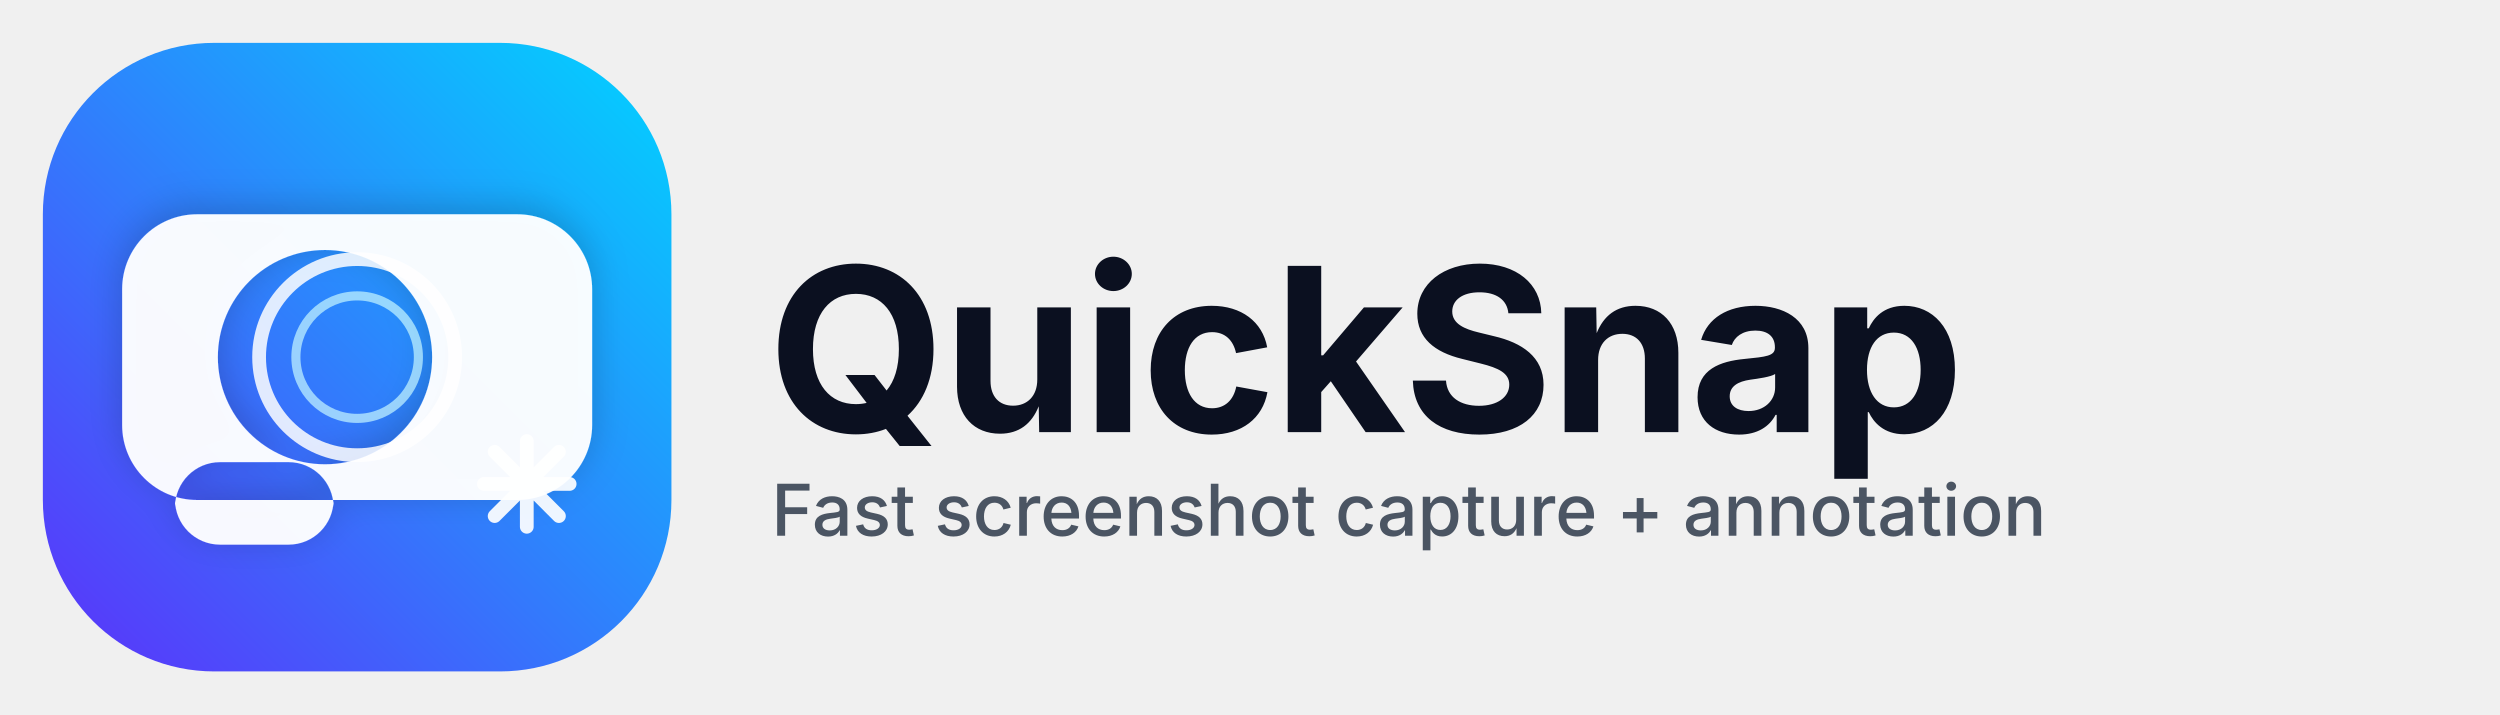
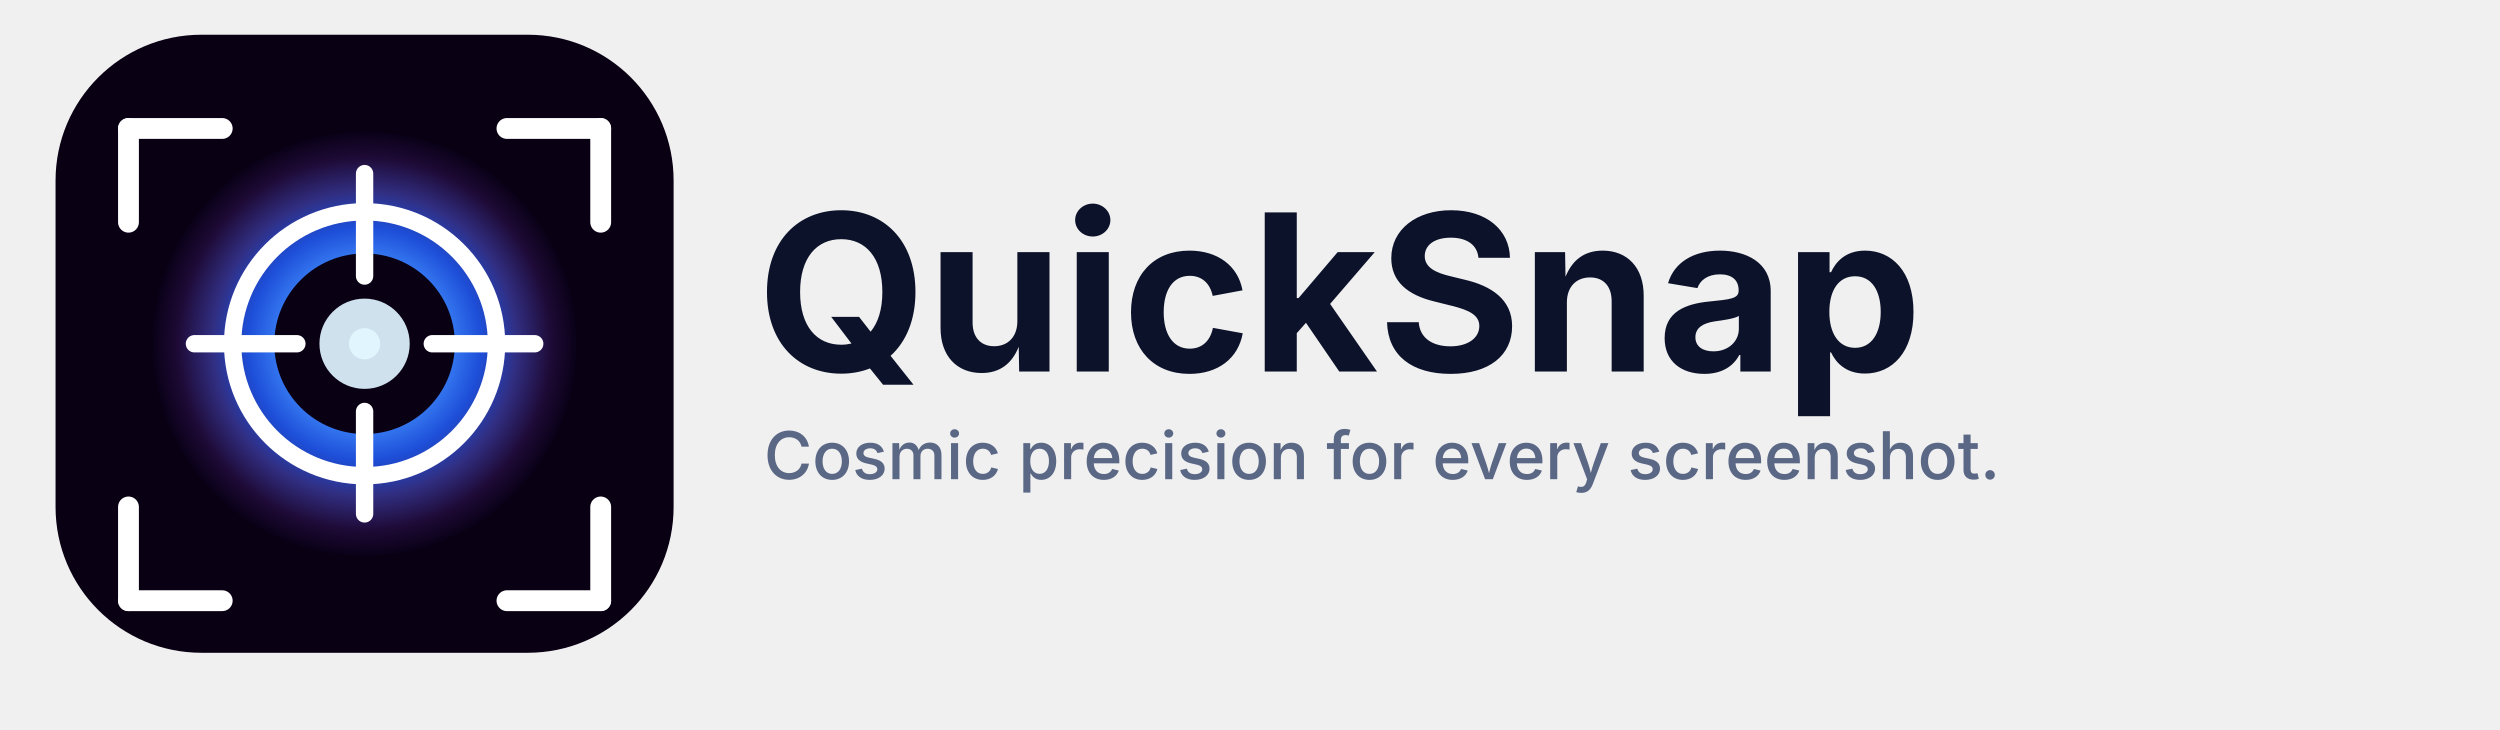
- <svg xmlns="http://www.w3.org/2000/svg" width="1400" height="400" viewBox="0 0 1400 400" fill="none">
+ <svg xmlns="http://www.w3.org/2000/svg" width="1440" height="420" viewBox="0 0 1440 420" fill="none">
+   <rect x="32" y="20" width="356" height="356" rx="84" fill="#090013" />
+   <circle cx="210" cy="198" r="122" fill="url(#portal)" />
+   <circle cx="210" cy="198" r="52" fill="#090013" />
+   <circle cx="210" cy="198" r="9" fill="#FFFFFF" />
+   <circle cx="210" cy="198" r="26" fill="#DFF4FF" fill-opacity="0.92" />
+   <circle cx="210" cy="198" r="76" stroke="#FFFFFF" stroke-width="10" />
+   <path d="M112 198H171" stroke="#FFFFFF" stroke-width="10" stroke-linecap="round" />
+   <path d="M249 198H308" stroke="#FFFFFF" stroke-width="10" stroke-linecap="round" />
+   <path d="M210 100V159" stroke="#FFFFFF" stroke-width="10" stroke-linecap="round" />
+   <path d="M210 237V296" stroke="#FFFFFF" stroke-width="10" stroke-linecap="round" />
+   <path d="M74 74H128" stroke="#FFFFFF" stroke-width="12" stroke-linecap="round" />
+   <path d="M74 74V128" stroke="#FFFFFF" stroke-width="12" stroke-linecap="round" />
+   <path d="M346 74H292" stroke="#FFFFFF" stroke-width="12" stroke-linecap="round" />
+   <path d="M346 74V128" stroke="#FFFFFF" stroke-width="12" stroke-linecap="round" />
+   <path d="M74 346H128" stroke="#FFFFFF" stroke-width="12" stroke-linecap="round" />
+   <path d="M74 346V292" stroke="#FFFFFF" stroke-width="12" stroke-linecap="round" />
+   <path d="M346 346H292" stroke="#FFFFFF" stroke-width="12" stroke-linecap="round" />
+   <path d="M346 346V292" stroke="#FFFFFF" stroke-width="12" stroke-linecap="round" />
+   <text x="436" y="214" font-size="126" font-weight="700" font-family="SF Pro Display, Inter, Arial, sans-serif" fill="#0C122A">QuickSnap</text>
+   <text x="440" y="276" font-size="38" font-weight="500" font-family="SF Pro Text, Inter, Arial, sans-serif" fill="#5A6785">Cosmic precision for every screenshot.</text>
  <defs>
-     <linearGradient id="bg" x1="24" y1="376" x2="376" y2="24" gradientUnits="userSpaceOnUse">
-       <stop offset="0" stop-color="#5C31FA" />
-       <stop offset="1" stop-color="#00D4FF" />
-     </linearGradient>
-     <filter id="shadow" x="-20%" y="-20%" width="140%" height="140%">
-       <feDropShadow dx="0" dy="-4" stdDeviation="10" flood-color="#000000" flood-opacity="0.20" />
-     </filter>
+     <radialGradient id="portal" cx="0" cy="0" r="1" gradientUnits="userSpaceOnUse" gradientTransform="translate(210 198) rotate(90) scale(122)">
+       <stop offset="0" stop-color="#FFFFFF" />
+       <stop offset="0.08" stop-color="#E0F2FE" />
+       <stop offset="0.20" stop-color="#7DD3FC" />
+       <stop offset="0.38" stop-color="#3B82F6" />
+       <stop offset="0.55" stop-color="#1D4ED8" />
+       <stop offset="0.72" stop-color="#312E81" />
+       <stop offset="0.88" stop-color="#1E0A36" />
+       <stop offset="1" stop-color="#0A0118" />
+     </radialGradient>
  </defs>
-   <rect x="24" y="24" width="352" height="352" rx="96" fill="url(#bg)" />
-   <g filter="url(#shadow)">
-     <path fill-rule="evenodd" clip-rule="evenodd" fill="rgba(255,255,255,0.96)" d="       M 110.4 120       H 289.6       A 42 42 0 0 1 331.6 162       V 238       A 42 42 0 0 1 289.6 280       H 110.4       A 42 42 0 0 1 68.4 238       V 162       A 42 42 0 0 1 110.4 120       Z        M 123.2 258.8       H 161.6       A 25.2 25.2 0 0 1 186.8 284       V 279.8       A 25.2 25.2 0 0 1 161.6 305       H 123.2       A 25.2 25.2 0 0 1 98 279.8       V 284       A 25.2 25.2 0 0 1 123.2 258.8       Z        M 242 200       A 60 60 0 1 0 122 200       A 60 60 0 1 0 242 200       Z     " />
-   </g>
-   <circle cx="200" cy="200" r="54.9" stroke="rgba(255,255,255,0.85)" stroke-width="7.7" />
-   <circle cx="200" cy="200" r="34.3" stroke="rgba(199,247,255,0.70)" stroke-width="5.1" />
-   <path d="     M 271 271 H 319     M 295 247 V 295     M 277 253 L 313 289     M 277 289 L 313 253   " stroke="rgba(255,255,255,0.92)" stroke-width="7.7" stroke-linecap="round" />
-   <text x="430" y="242" font-size="128" font-weight="700" letter-spacing="-1.5" font-family="system-ui, -apple-system, BlinkMacSystemFont, 'Segoe UI', sans-serif" fill="#0B1020">QuickSnap</text>
-   <text x="432" y="300" font-size="40" font-weight="500" font-family="system-ui, -apple-system, BlinkMacSystemFont, 'Segoe UI', sans-serif" fill="#4B5563">Fast screenshot capture + annotation</text>
</svg>
